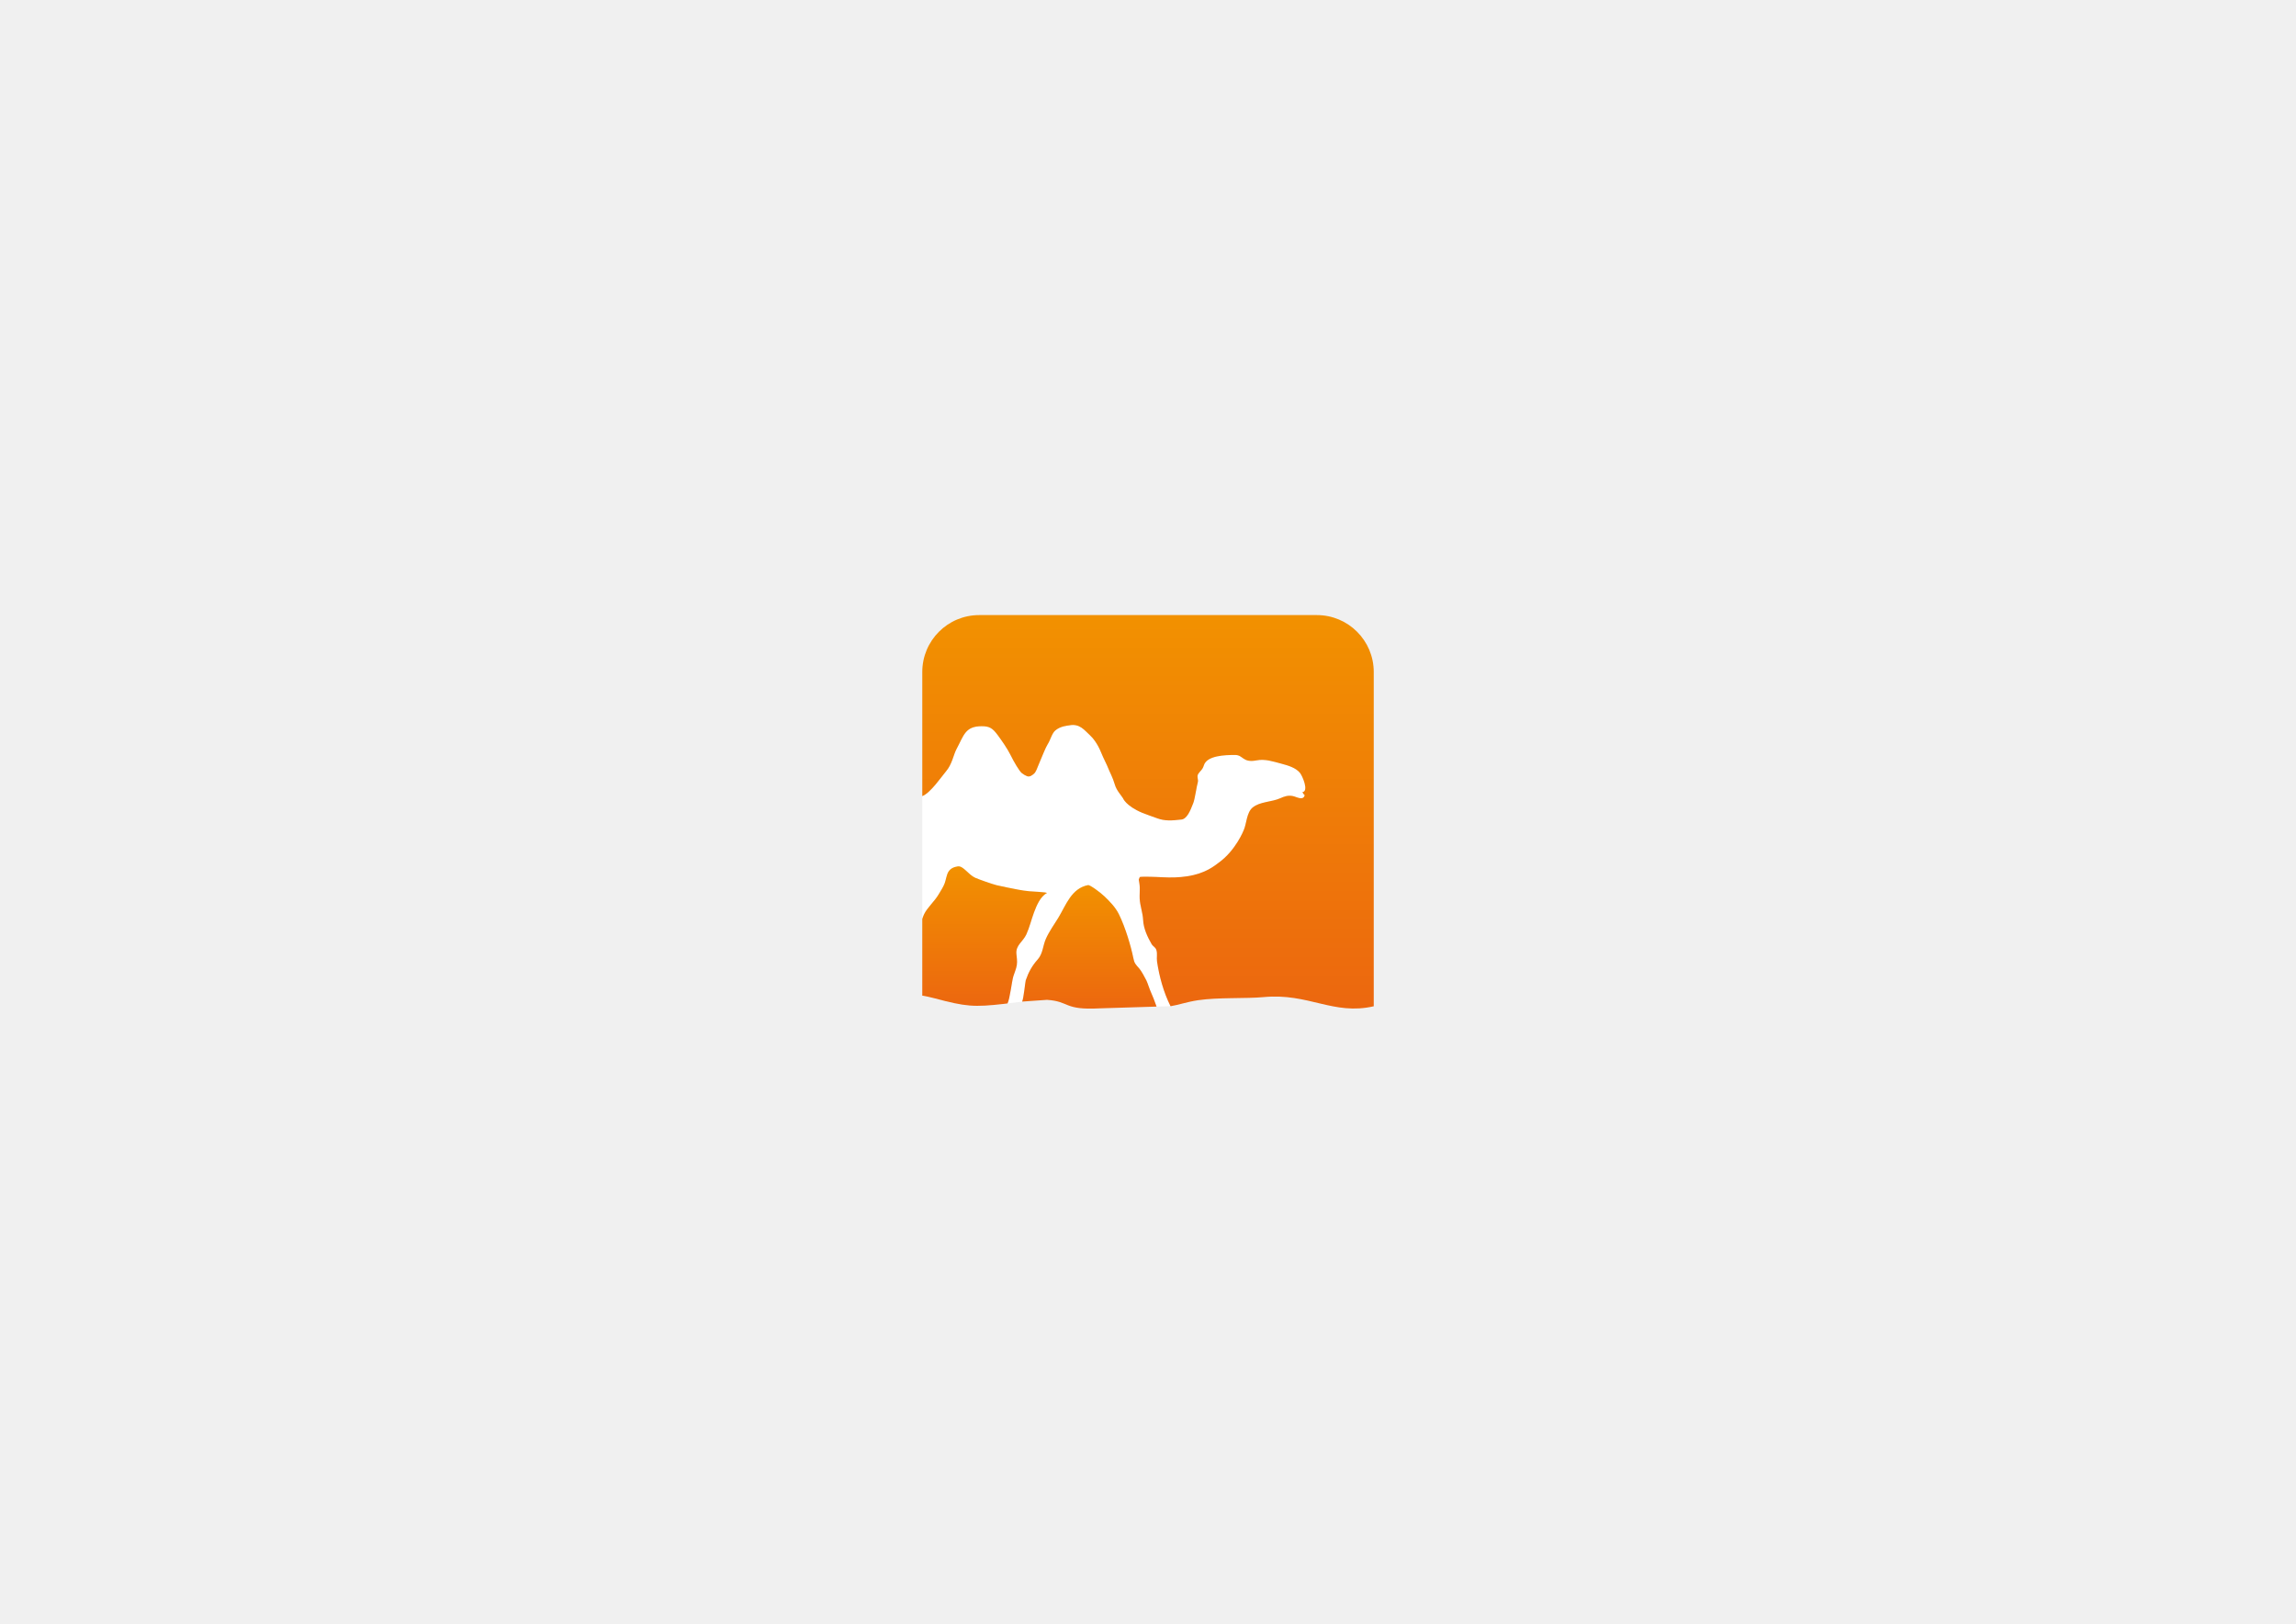
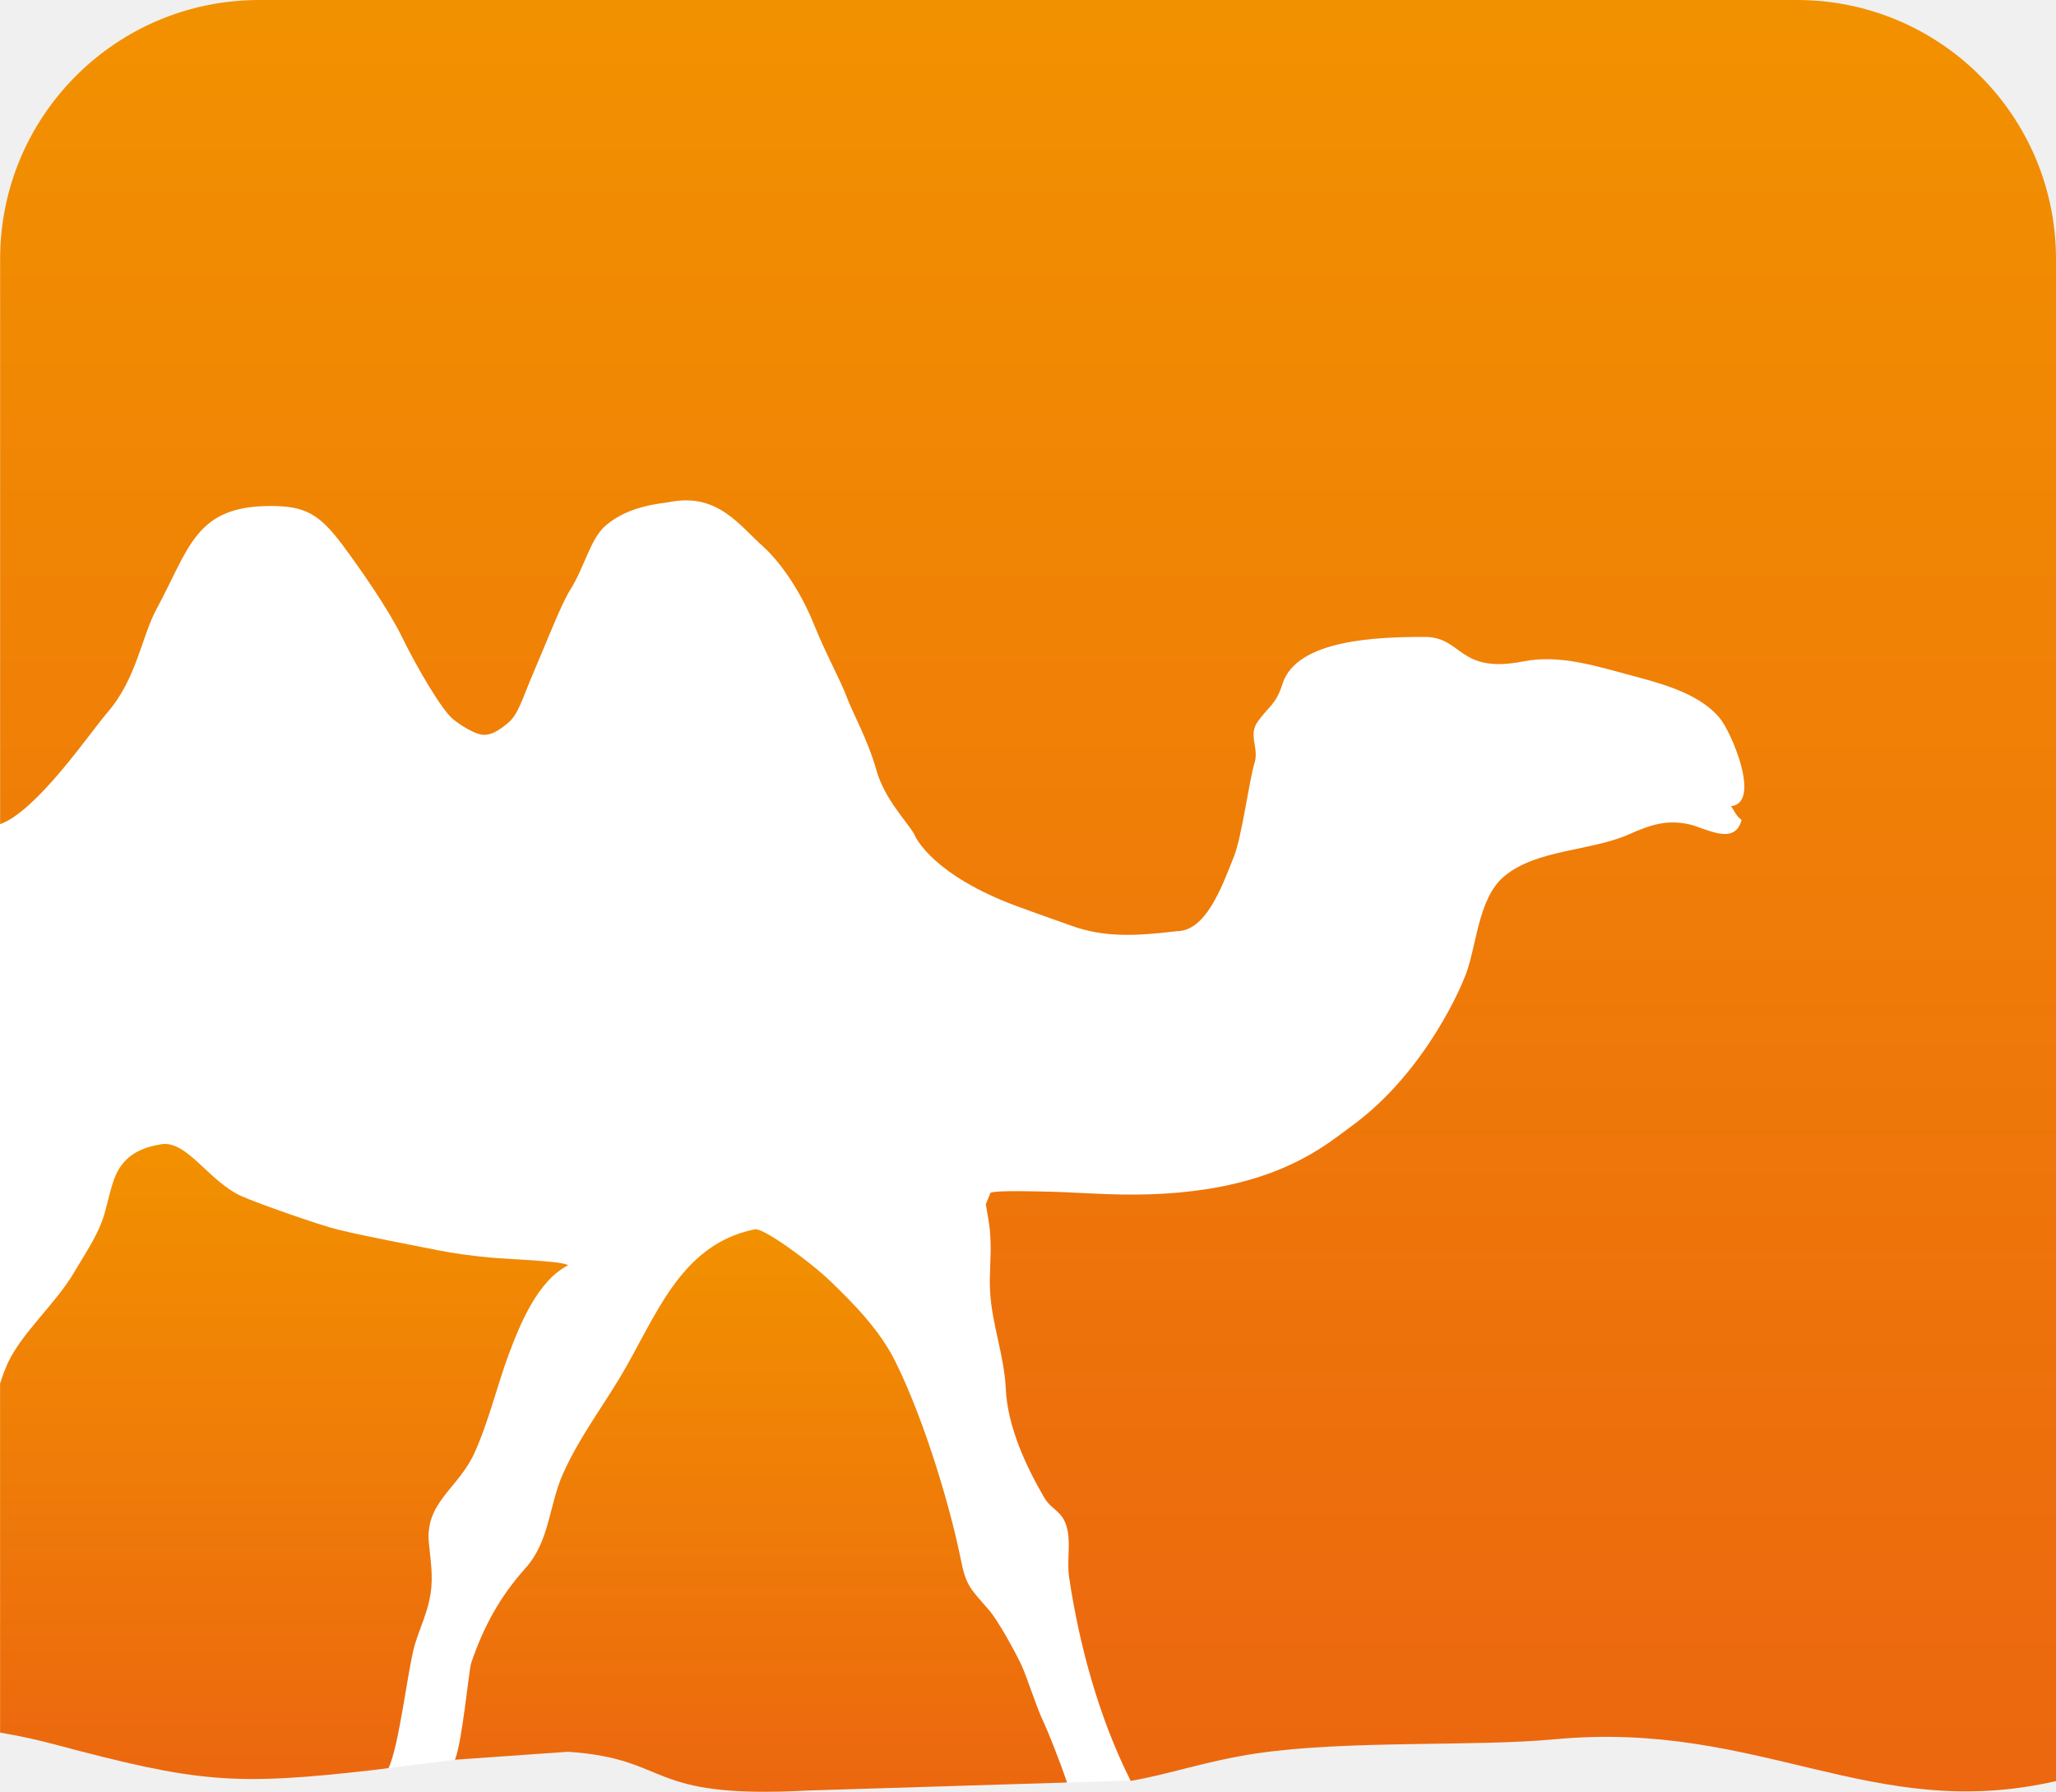
- <svg xmlns="http://www.w3.org/2000/svg" version="1.1" id="Layer_1" x="0px" y="0px" width="841.89px" height="595.28px" viewBox="0 0 841.89 595.28" enable-background="new 0 0 841.89 595.28" xml:space="preserve">
-   <g>
-     <path fill="#FFFFFF" d="M424.254,352.501c-0.209-1.424,0.197-2.841-0.232-4.177c-0.367-1.166-1.209-1.273-1.762-2.221   c-1.457-2.487-2.963-5.709-3.102-8.754c-0.127-2.735-1.133-5.206-1.27-7.917c-0.066-1.308,0.088-2.657,0.041-3.952   c-0.025-0.63-0.061-1.176-0.186-1.86c-0.031-0.169-0.143-0.865-0.195-1.144l0.34-0.848c-0.15-0.291,2.902-0.194,3.812-0.188   c1.545,0.019,2.998,0.099,4.539,0.173c3.148,0.156,6.016,0.117,9.082-0.356c6.832-1.055,9.973-3.845,11.58-5.005   c6.273-4.523,9.146-11.918,9.146-11.918c1.035-2.31,1.031-6.431,3.25-8.276c2.615-2.179,7.006-2.022,10.008-3.359   c1.756-0.777,3.023-1.205,4.818-0.833c1.332,0.278,3.73,1.821,4.281-0.345c-0.445-0.287-0.619-0.812-0.857-1.103   c2.475-0.245,0.047-5.986-0.932-7.133c-1.512-1.77-4.035-2.581-6.719-3.293c-3.188-0.845-6.08-1.82-9.082-1.231   c-5.242,1.026-4.85-1.974-7.939-1.974c-3.707,0-10.303,0.182-11.443,3.786c-0.531,1.683-1.078,1.753-1.998,3.044   c-0.787,1.106,0.137,2.082-0.258,3.344c-0.408,1.297-1.007,5.865-1.632,7.459c-1.057,2.697-2.317,6.065-4.643,6.065   c-3.261,0.39-5.824,0.515-8.469-0.445c-1.592-0.578-4.26-1.483-5.58-2.039c-6.088-2.563-7.088-5.367-7.088-5.367   c-0.653-1.08-2.374-2.821-3.018-5.093c-0.708-2.502-1.903-4.589-2.387-5.891c-0.501-1.349-1.699-3.51-2.64-5.846   c-1.205-2.991-2.9-5.223-4.141-6.331c-1.896-1.69-3.646-4.306-7.495-3.546c-0.688,0.136-3.188,0.249-5.104,1.856   c-1.299,1.09-1.709,3.339-2.912,5.236c-0.695,1.096-1.917,4.24-3.038,6.863c-0.777,1.818-1.139,3.181-1.979,3.85   c-0.657,0.524-1.471,1.201-2.456,0.832c-0.611-0.229-1.264-0.617-1.923-1.132c-0.89-0.695-2.913-4.138-4.156-6.681   c-1.077-2.205-3.376-5.502-4.706-7.287c-1.914-2.568-3.036-3.219-5.864-3.219c-6.067,0-6.526,3.397-9.195,8.337   c-1.172,2.17-1.599,5.614-3.952,8.313c-1.345,1.544-5.637,7.893-8.621,8.972v-0.031l-0.008,0.031v45.257l0.008,0.063v-0.284   c0.193-0.59,0.398-1.156,0.631-1.662c1.154-2.459,3.832-4.741,5.32-7.266c0.809-1.376,1.732-2.724,2.268-4.168   c0.461-1.244,0.688-3.099,1.354-4.178c0.816-1.323,2.094-1.773,3.406-1.987c2.055-0.339,3.801,2.954,6.43,4.166   c1.121,0.515,6.281,2.342,7.83,2.717c2.551,0.61,5.381,1.119,7.971,1.642c1.387,0.28,2.713,0.443,4.141,0.588   c1.281,0.128,6.08,0.287,6.377,0.634c-2.439,1.244-3.869,4.736-4.785,7.207c-0.955,2.575-1.621,5.441-2.775,7.96   c-1.279,2.783-3.961,3.941-3.641,7.184c0.123,1.294,0.359,2.651,0.143,4.075c-0.23,1.499-0.836,2.669-1.277,4.137   c-0.566,1.915-1.24,8.1-2.113,9.918l5.337-0.669l0.009-0.003c0.583-1.386,1.12-7.237,1.309-7.794   c0.998-2.934,2.322-5.348,4.359-7.617c1.986-2.211,1.883-5.061,3.043-7.637c1.256-2.8,2.945-5.039,4.539-7.671   c2.881-4.759,4.781-10.767,10.906-11.989c0.654-0.135,4.404,2.569,6.068,4.177c1.906,1.832,3.988,3.954,5.24,6.48   c2.424,4.896,4.48,11.988,5.258,15.899c0.447,2.246,0.803,2.38,2.322,4.159c0.699,0.815,2.094,3.362,2.553,4.34   c0.482,1.044,1.215,3.42,1.799,4.633c0.344,0.722,1.236,2.94,1.885,4.856l4.987-0.156c0.018,0.042,0.109-0.012,0.13,0.027   c0.002,0,0.005-0.001,0.007-0.002c-0.021-0.038-0.04-0.082-0.058-0.123C426.665,363.793,425.075,358.023,424.254,352.501z" />
-     <path fill="#484444" d="M421.088,323.402l0.023-0.061C421.077,323.187,421.065,323.152,421.088,323.402z" />
-     <g>
-       <g>
-         <linearGradient id="SVGID_1_" gradientUnits="userSpaceOnUse" x1="421.094" y1="323.219" x2="421.094" y2="323.401">
-           <stop offset="0" style="stop-color:#F29100" />
-           <stop offset="1" style="stop-color:#EC670F" />
+ <svg xmlns="http://www.w3.org/2000/svg" version="1.1" id="Layer_1" x="0px" y="0px" width="165.552" height="144.277" viewBox="0 0 165.552 144.277" enable-background="new 0 0 841.89 595.28" xml:space="preserve">
+   <defs id="defs63" />
+   <g id="g3" transform="translate(-338.169,-225.501)">
+     <path d="m 424.254,352.501 c -0.209,-1.424 0.197,-2.841 -0.232,-4.177 -0.367,-1.166 -1.209,-1.273 -1.762,-2.221 -1.457,-2.487 -2.963,-5.709 -3.102,-8.754 -0.127,-2.735 -1.133,-5.206 -1.27,-7.917 -0.066,-1.308 0.088,-2.657 0.041,-3.952 -0.025,-0.63 -0.061,-1.176 -0.186,-1.86 -0.031,-0.169 -0.143,-0.865 -0.195,-1.144 l 0.34,-0.848 c -0.15,-0.291 2.902,-0.194 3.812,-0.188 1.545,0.019 2.998,0.099 4.539,0.173 3.148,0.156 6.016,0.117 9.082,-0.356 6.832,-1.055 9.973,-3.845 11.58,-5.005 6.273,-4.523 9.146,-11.918 9.146,-11.918 1.035,-2.31 1.031,-6.431 3.25,-8.276 2.615,-2.179 7.006,-2.022 10.008,-3.359 1.756,-0.777 3.023,-1.205 4.818,-0.833 1.332,0.278 3.73,1.821 4.281,-0.345 -0.445,-0.287 -0.619,-0.812 -0.857,-1.103 2.475,-0.245 0.047,-5.986 -0.932,-7.133 -1.512,-1.77 -4.035,-2.581 -6.719,-3.293 -3.188,-0.845 -6.08,-1.82 -9.082,-1.231 -5.242,1.026 -4.85,-1.974 -7.939,-1.974 -3.707,0 -10.303,0.182 -11.443,3.786 -0.531,1.683 -1.078,1.753 -1.998,3.044 -0.787,1.106 0.137,2.082 -0.258,3.344 -0.408,1.297 -1.007,5.865 -1.632,7.459 -1.057,2.697 -2.317,6.065 -4.643,6.065 -3.261,0.39 -5.824,0.515 -8.469,-0.445 -1.592,-0.578 -4.26,-1.483 -5.58,-2.039 -6.088,-2.563 -7.088,-5.367 -7.088,-5.367 -0.653,-1.08 -2.374,-2.821 -3.018,-5.093 -0.708,-2.502 -1.903,-4.589 -2.387,-5.891 -0.501,-1.349 -1.699,-3.51 -2.64,-5.846 -1.205,-2.991 -2.9,-5.223 -4.141,-6.331 -1.896,-1.69 -3.646,-4.306 -7.495,-3.546 -0.688,0.136 -3.188,0.249 -5.104,1.856 -1.299,1.09 -1.709,3.339 -2.912,5.236 -0.695,1.096 -1.917,4.24 -3.038,6.863 -0.777,1.818 -1.139,3.181 -1.979,3.85 -0.657,0.524 -1.471,1.201 -2.456,0.832 -0.611,-0.229 -1.264,-0.617 -1.923,-1.132 -0.89,-0.695 -2.913,-4.138 -4.156,-6.681 -1.077,-2.205 -3.376,-5.502 -4.706,-7.287 -1.914,-2.568 -3.036,-3.219 -5.864,-3.219 -6.067,0 -6.526,3.397 -9.195,8.337 -1.172,2.17 -1.599,5.614 -3.952,8.313 -1.345,1.544 -5.637,7.893 -8.621,8.972 v -0.031 l -0.008,0.031 v 45.257 l 0.008,0.063 v -0.284 c 0.193,-0.59 0.398,-1.156 0.631,-1.662 1.154,-2.459 3.832,-4.741 5.32,-7.266 0.809,-1.376 1.732,-2.724 2.268,-4.168 0.461,-1.244 0.688,-3.099 1.354,-4.178 0.816,-1.323 2.094,-1.773 3.406,-1.987 2.055,-0.339 3.801,2.954 6.43,4.166 1.121,0.515 6.281,2.342 7.83,2.717 2.551,0.61 5.381,1.119 7.971,1.642 1.387,0.28 2.713,0.443 4.141,0.588 1.281,0.128 6.08,0.287 6.377,0.634 -2.439,1.244 -3.869,4.736 -4.785,7.207 -0.955,2.575 -1.621,5.441 -2.775,7.96 -1.279,2.783 -3.961,3.941 -3.641,7.184 0.123,1.294 0.359,2.651 0.143,4.075 -0.23,1.499 -0.836,2.669 -1.277,4.137 -0.566,1.915 -1.24,8.1 -2.113,9.918 l 5.337,-0.669 0.009,-0.003 c 0.583,-1.386 1.12,-7.237 1.309,-7.794 0.998,-2.934 2.322,-5.348 4.359,-7.617 1.986,-2.211 1.883,-5.061 3.043,-7.637 1.256,-2.8 2.945,-5.039 4.539,-7.671 2.881,-4.759 4.781,-10.767 10.906,-11.989 0.654,-0.135 4.404,2.569 6.068,4.177 1.906,1.832 3.988,3.954 5.24,6.48 2.424,4.896 4.48,11.988 5.258,15.899 0.447,2.246 0.803,2.38 2.322,4.159 0.699,0.815 2.094,3.362 2.553,4.34 0.482,1.044 1.215,3.42 1.799,4.633 0.344,0.722 1.236,2.94 1.885,4.856 l 4.987,-0.156 c 0.018,0.042 0.109,-0.012 0.13,0.027 0.002,0 0.005,-10e-4 0.007,-0.002 -0.021,-0.038 -0.04,-0.082 -0.058,-0.123 -2.485,-4.987 -4.075,-10.757 -4.896,-16.279 z" id="path5" style="fill:#ffffff" />
+     <path d="m 421.088,323.402 0.023,-0.061 c -0.034,-0.154 -0.046,-0.189 -0.023,0.061 z" id="path7" style="fill:#484444" />
+     <g id="g9">
+       <g id="g11">
+         <linearGradient id="SVGID_1_" gradientUnits="userSpaceOnUse" x1="421.094" y1="323.22" x2="421.094" y2="323.401">
+           <stop offset="0" style="stop-color:#F29100" id="stop14" />
+           <stop offset="1" style="stop-color:#EC670F" id="stop16" />
        </linearGradient>
-         <path fill="url(#SVGID_1_)" d="M421.088,323.402l0.023-0.061C421.077,323.187,421.065,323.152,421.088,323.402z" />
-         <g>
+         <path d="m 421.088,323.402 0.023,-0.061 c -0.034,-0.154 -0.046,-0.189 -0.023,0.061 z" id="path18" style="fill:url(#SVGID_1_)" />
+         <g id="g20">
          <linearGradient id="SVGID_2_" gradientUnits="userSpaceOnUse" x1="399.443" y1="324.482" x2="399.443" y2="369.779">
-             <stop offset="0" style="stop-color:#F29100" />
-             <stop offset="1" style="stop-color:#EC670F" />
+             <stop offset="0" style="stop-color:#F29100" id="stop23" />
+             <stop offset="1" style="stop-color:#EC670F" id="stop25" />
          </linearGradient>
-           <path fill="url(#SVGID_2_)" d="M422.2,364.175c-0.584-1.213-1.316-3.589-1.799-4.633c-0.459-0.978-1.854-3.524-2.553-4.34      c-1.52-1.779-1.875-1.913-2.322-4.159c-0.777-3.911-2.834-11.004-5.258-15.899c-1.252-2.526-3.334-4.648-5.24-6.48      c-1.664-1.607-5.414-4.312-6.068-4.177c-6.125,1.223-8.025,7.23-10.906,11.989c-1.594,2.632-3.283,4.871-4.539,7.671      c-1.16,2.575-1.057,5.426-3.043,7.637c-2.037,2.27-3.361,4.684-4.359,7.617c-0.189,0.557-0.726,6.408-1.309,7.794      c0,0.001-0.001,0.002-0.001,0.003l9.104-0.641c8.482,0.578,6.033,3.829,19.273,3.121l20.906-0.647l0,0      C423.436,367.115,422.543,364.897,422.2,364.175z" />
+           <path d="m 422.2,364.175 c -0.584,-1.213 -1.316,-3.589 -1.799,-4.633 -0.459,-0.978 -1.854,-3.524 -2.553,-4.34 -1.52,-1.779 -1.875,-1.913 -2.322,-4.159 -0.777,-3.911 -2.834,-11.004 -5.258,-15.899 -1.252,-2.526 -3.334,-4.648 -5.24,-6.48 -1.664,-1.607 -5.414,-4.312 -6.068,-4.177 -6.125,1.223 -8.025,7.23 -10.906,11.989 -1.594,2.632 -3.283,4.871 -4.539,7.671 -1.16,2.575 -1.057,5.426 -3.043,7.637 -2.037,2.27 -3.361,4.684 -4.359,7.617 -0.189,0.557 -0.726,6.408 -1.309,7.794 0,0.001 -10e-4,0.002 -10e-4,0.003 l 9.104,-0.641 c 8.482,0.578 6.033,3.829 19.273,3.121 l 20.906,-0.647 0,0 c -0.65,-1.916 -1.543,-4.134 -1.886,-4.856 z" id="path27" style="fill:url(#SVGID_2_)" />
        </g>
-         <g>
-           <g>
+         <g id="g29">
+           <g id="g31">
            <linearGradient id="SVGID_3_" gradientUnits="userSpaceOnUse" x1="420.949" y1="225.501" x2="420.949" y2="369.749">
-               <stop offset="0" style="stop-color:#F29100" />
-               <stop offset="1" style="stop-color:#EC670F" />
+               <stop offset="0" style="stop-color:#F29100" id="stop34" />
+               <stop offset="1" style="stop-color:#EC670F" id="stop36" />
            </linearGradient>
-             <path fill="url(#SVGID_3_)" d="M482.864,225.501h-123.83c-11.518,0-20.855,9.339-20.855,20.857v45.476v0.031       c2.984-1.079,7.276-7.428,8.621-8.972c2.353-2.7,2.78-6.144,3.952-8.313c2.669-4.94,3.128-8.337,9.195-8.337       c2.828,0,3.951,0.652,5.864,3.219c1.331,1.785,3.63,5.083,4.706,7.287c1.242,2.544,3.266,5.986,4.156,6.681       c0.659,0.516,1.312,0.903,1.923,1.132c0.984,0.369,1.798-0.308,2.456-0.832c0.84-0.669,1.202-2.032,1.979-3.85       c1.122-2.623,2.343-5.766,3.038-6.863c1.203-1.896,1.613-4.146,2.912-5.236c1.916-1.607,4.416-1.72,5.104-1.856       c3.849-0.76,5.599,1.856,7.495,3.546c1.241,1.108,2.937,3.34,4.141,6.331c0.941,2.336,2.139,4.497,2.64,5.846       c0.484,1.302,1.679,3.389,2.387,5.891c0.643,2.272,2.364,4.013,3.018,5.093c0,0,1.001,2.804,7.088,5.367       c1.32,0.556,3.988,1.46,5.58,2.039c2.645,0.961,5.207,0.836,8.469,0.445c2.326,0,3.586-3.368,4.643-6.065       c0.625-1.594,1.224-6.162,1.632-7.459c0.395-1.262-0.529-2.238,0.258-3.344c0.92-1.291,1.467-1.361,1.998-3.044       c1.141-3.604,7.736-3.786,11.443-3.786c3.09,0,2.697,3,7.939,1.974c3.002-0.589,5.895,0.387,9.082,1.231       c2.684,0.712,5.207,1.523,6.719,3.293c0.979,1.146,3.406,6.888,0.932,7.133c0.238,0.291,0.412,0.816,0.857,1.103       c-0.551,2.166-2.949,0.623-4.281,0.345c-1.795-0.372-3.062,0.056-4.818,0.833c-3.002,1.337-7.393,1.181-10.008,3.359       c-2.219,1.846-2.215,5.967-3.25,8.276c0,0-2.873,7.394-9.146,11.918c-1.607,1.16-4.748,3.95-11.58,5.005       c-3.066,0.474-5.934,0.513-9.082,0.356c-1.541-0.074-2.994-0.153-4.539-0.173c-0.91-0.007-3.963-0.104-3.812,0.188l-0.34,0.848       c0.053,0.279,0.164,0.976,0.195,1.144c0.125,0.685,0.16,1.231,0.186,1.86c0.047,1.295-0.107,2.645-0.041,3.952       c0.137,2.711,1.143,5.182,1.27,7.917c0.139,3.045,1.645,6.267,3.102,8.754c0.553,0.947,1.395,1.055,1.762,2.221       c0.43,1.336,0.023,2.753,0.232,4.177c0.82,5.521,2.41,11.292,4.896,16.275c0.017,0.041,0.037,0.086,0.058,0.123       c0,0,0,0.001,0.001,0.002c3.07-0.516,6.146-1.62,10.135-2.21c7.314-1.085,17.486-0.526,24.02-1.138       c16.533-1.554,25.506,6.781,40.355,3.365V246.359C503.719,234.84,494.385,225.501,482.864,225.501z M421.088,323.402       c-0.023-0.25-0.012-0.215,0.023-0.061L421.088,323.402z" />
+             <path d="m 482.864,225.501 h -123.83 c -11.518,0 -20.855,9.339 -20.855,20.857 v 45.476 0.031 c 2.984,-1.079 7.276,-7.428 8.621,-8.972 2.353,-2.7 2.78,-6.144 3.952,-8.313 2.669,-4.94 3.128,-8.337 9.195,-8.337 2.828,0 3.951,0.652 5.864,3.219 1.331,1.785 3.63,5.083 4.706,7.287 1.242,2.544 3.266,5.986 4.156,6.681 0.659,0.516 1.312,0.903 1.923,1.132 0.984,0.369 1.798,-0.308 2.456,-0.832 0.84,-0.669 1.202,-2.032 1.979,-3.85 1.122,-2.623 2.343,-5.766 3.038,-6.863 1.203,-1.896 1.613,-4.146 2.912,-5.236 1.916,-1.607 4.416,-1.72 5.104,-1.856 3.849,-0.76 5.599,1.856 7.495,3.546 1.241,1.108 2.937,3.34 4.141,6.331 0.941,2.336 2.139,4.497 2.64,5.846 0.484,1.302 1.679,3.389 2.387,5.891 0.643,2.272 2.364,4.013 3.018,5.093 0,0 1.001,2.804 7.088,5.367 1.32,0.556 3.988,1.46 5.58,2.039 2.645,0.961 5.207,0.836 8.469,0.445 2.326,0 3.586,-3.368 4.643,-6.065 0.625,-1.594 1.224,-6.162 1.632,-7.459 0.395,-1.262 -0.529,-2.238 0.258,-3.344 0.92,-1.291 1.467,-1.361 1.998,-3.044 1.141,-3.604 7.736,-3.786 11.443,-3.786 3.09,0 2.697,3 7.939,1.974 3.002,-0.589 5.895,0.387 9.082,1.231 2.684,0.712 5.207,1.523 6.719,3.293 0.979,1.146 3.406,6.888 0.932,7.133 0.238,0.291 0.412,0.816 0.857,1.103 -0.551,2.166 -2.949,0.623 -4.281,0.345 -1.795,-0.372 -3.062,0.056 -4.818,0.833 -3.002,1.337 -7.393,1.181 -10.008,3.359 -2.219,1.846 -2.215,5.967 -3.25,8.276 0,0 -2.873,7.394 -9.146,11.918 -1.607,1.16 -4.748,3.95 -11.58,5.005 -3.066,0.474 -5.934,0.513 -9.082,0.356 -1.541,-0.074 -2.994,-0.153 -4.539,-0.173 -0.91,-0.007 -3.963,-0.104 -3.812,0.188 l -0.34,0.848 c 0.053,0.279 0.164,0.976 0.195,1.144 0.125,0.685 0.16,1.231 0.186,1.86 0.047,1.295 -0.107,2.645 -0.041,3.952 0.137,2.711 1.143,5.182 1.27,7.917 0.139,3.045 1.645,6.267 3.102,8.754 0.553,0.947 1.395,1.055 1.762,2.221 0.43,1.336 0.023,2.753 0.232,4.177 0.82,5.521 2.41,11.292 4.896,16.275 0.017,0.041 0.037,0.086 0.058,0.123 0,0 0,0.001 0.001,0.002 3.07,-0.516 6.146,-1.62 10.135,-2.21 7.314,-1.085 17.486,-0.526 24.02,-1.138 16.533,-1.554 25.506,6.781 40.355,3.365 V 246.359 c -0.002,-11.519 -9.336,-20.858 -20.857,-20.858 z m -61.776,97.901 c -0.023,-0.25 -0.012,-0.215 0.023,-0.061 l -0.023,0.061 z" id="path38" style="fill:url(#SVGID_3_)" />
          </g>
        </g>
-         <g>
+         <g id="g40">
          <linearGradient id="SVGID_4_" gradientUnits="userSpaceOnUse" x1="361.041" y1="317.616" x2="361.041" y2="368.75">
-             <stop offset="0" style="stop-color:#F29100" />
-             <stop offset="1" style="stop-color:#EC670F" />
+             <stop offset="0" style="stop-color:#F29100" id="stop43" />
+             <stop offset="1" style="stop-color:#EC670F" id="stop45" />
          </linearGradient>
-           <path fill="url(#SVGID_4_)" d="M376.344,342.554c1.154-2.518,1.82-5.385,2.775-7.96c0.916-2.471,2.346-5.963,4.785-7.207      c-0.297-0.347-5.096-0.506-6.377-0.634c-1.428-0.145-2.754-0.308-4.141-0.588c-2.59-0.523-5.42-1.031-7.971-1.642      c-1.549-0.375-6.709-2.202-7.83-2.717c-2.629-1.212-4.375-4.505-6.43-4.166c-1.312,0.214-2.59,0.664-3.406,1.987      c-0.666,1.079-0.893,2.933-1.354,4.178c-0.535,1.444-1.459,2.792-2.268,4.168c-1.488,2.524-4.166,4.807-5.32,7.266      c-0.232,0.506-0.438,1.072-0.631,1.662v0.284v9.15v16.321v2.358c1.346,0.23,2.754,0.513,4.33,0.934      c11.631,3.104,14.469,3.366,25.877,2.062l1.07-0.142c0,0,0-0.001,0-0.001c0.873-1.818,1.547-8.003,2.113-9.918      c0.441-1.468,1.047-2.638,1.277-4.137c0.217-1.424-0.02-2.781-0.143-4.075C372.383,346.495,375.065,345.337,376.344,342.554z" />
+           <path d="m 376.344,342.554 c 1.154,-2.518 1.82,-5.385 2.775,-7.96 0.916,-2.471 2.346,-5.963 4.785,-7.207 -0.297,-0.347 -5.096,-0.506 -6.377,-0.634 -1.428,-0.145 -2.754,-0.308 -4.141,-0.588 -2.59,-0.523 -5.42,-1.031 -7.971,-1.642 -1.549,-0.375 -6.709,-2.202 -7.83,-2.717 -2.629,-1.212 -4.375,-4.505 -6.43,-4.166 -1.312,0.214 -2.59,0.664 -3.406,1.987 -0.666,1.079 -0.893,2.933 -1.354,4.178 -0.535,1.444 -1.459,2.792 -2.268,4.168 -1.488,2.524 -4.166,4.807 -5.32,7.266 -0.232,0.506 -0.438,1.072 -0.631,1.662 v 0.284 9.15 16.321 2.358 c 1.346,0.23 2.754,0.513 4.33,0.934 11.631,3.104 14.469,3.366 25.877,2.062 l 1.07,-0.142 c 0,0 0,-10e-4 0,-10e-4 0.873,-1.818 1.547,-8.003 2.113,-9.918 0.441,-1.468 1.047,-2.638 1.277,-4.137 0.217,-1.424 -0.02,-2.781 -0.143,-4.075 -0.317,-3.242 2.365,-4.4 3.644,-7.183 z" id="path47" style="fill:url(#SVGID_4_)" />
        </g>
      </g>
    </g>
  </g>
-   <g>
- </g>
-   <g>
- </g>
-   <g>
- </g>
-   <g>
- </g>
-   <g>
- </g>
-   <g>
- </g>
+   <g id="g49" transform="translate(-338.169,-225.501)" />
+   <g id="g51" transform="translate(-338.169,-225.501)" />
+   <g id="g53" transform="translate(-338.169,-225.501)" />
+   <g id="g55" transform="translate(-338.169,-225.501)" />
+   <g id="g57" transform="translate(-338.169,-225.501)" />
+   <g id="g59" transform="translate(-338.169,-225.501)" />
</svg>
